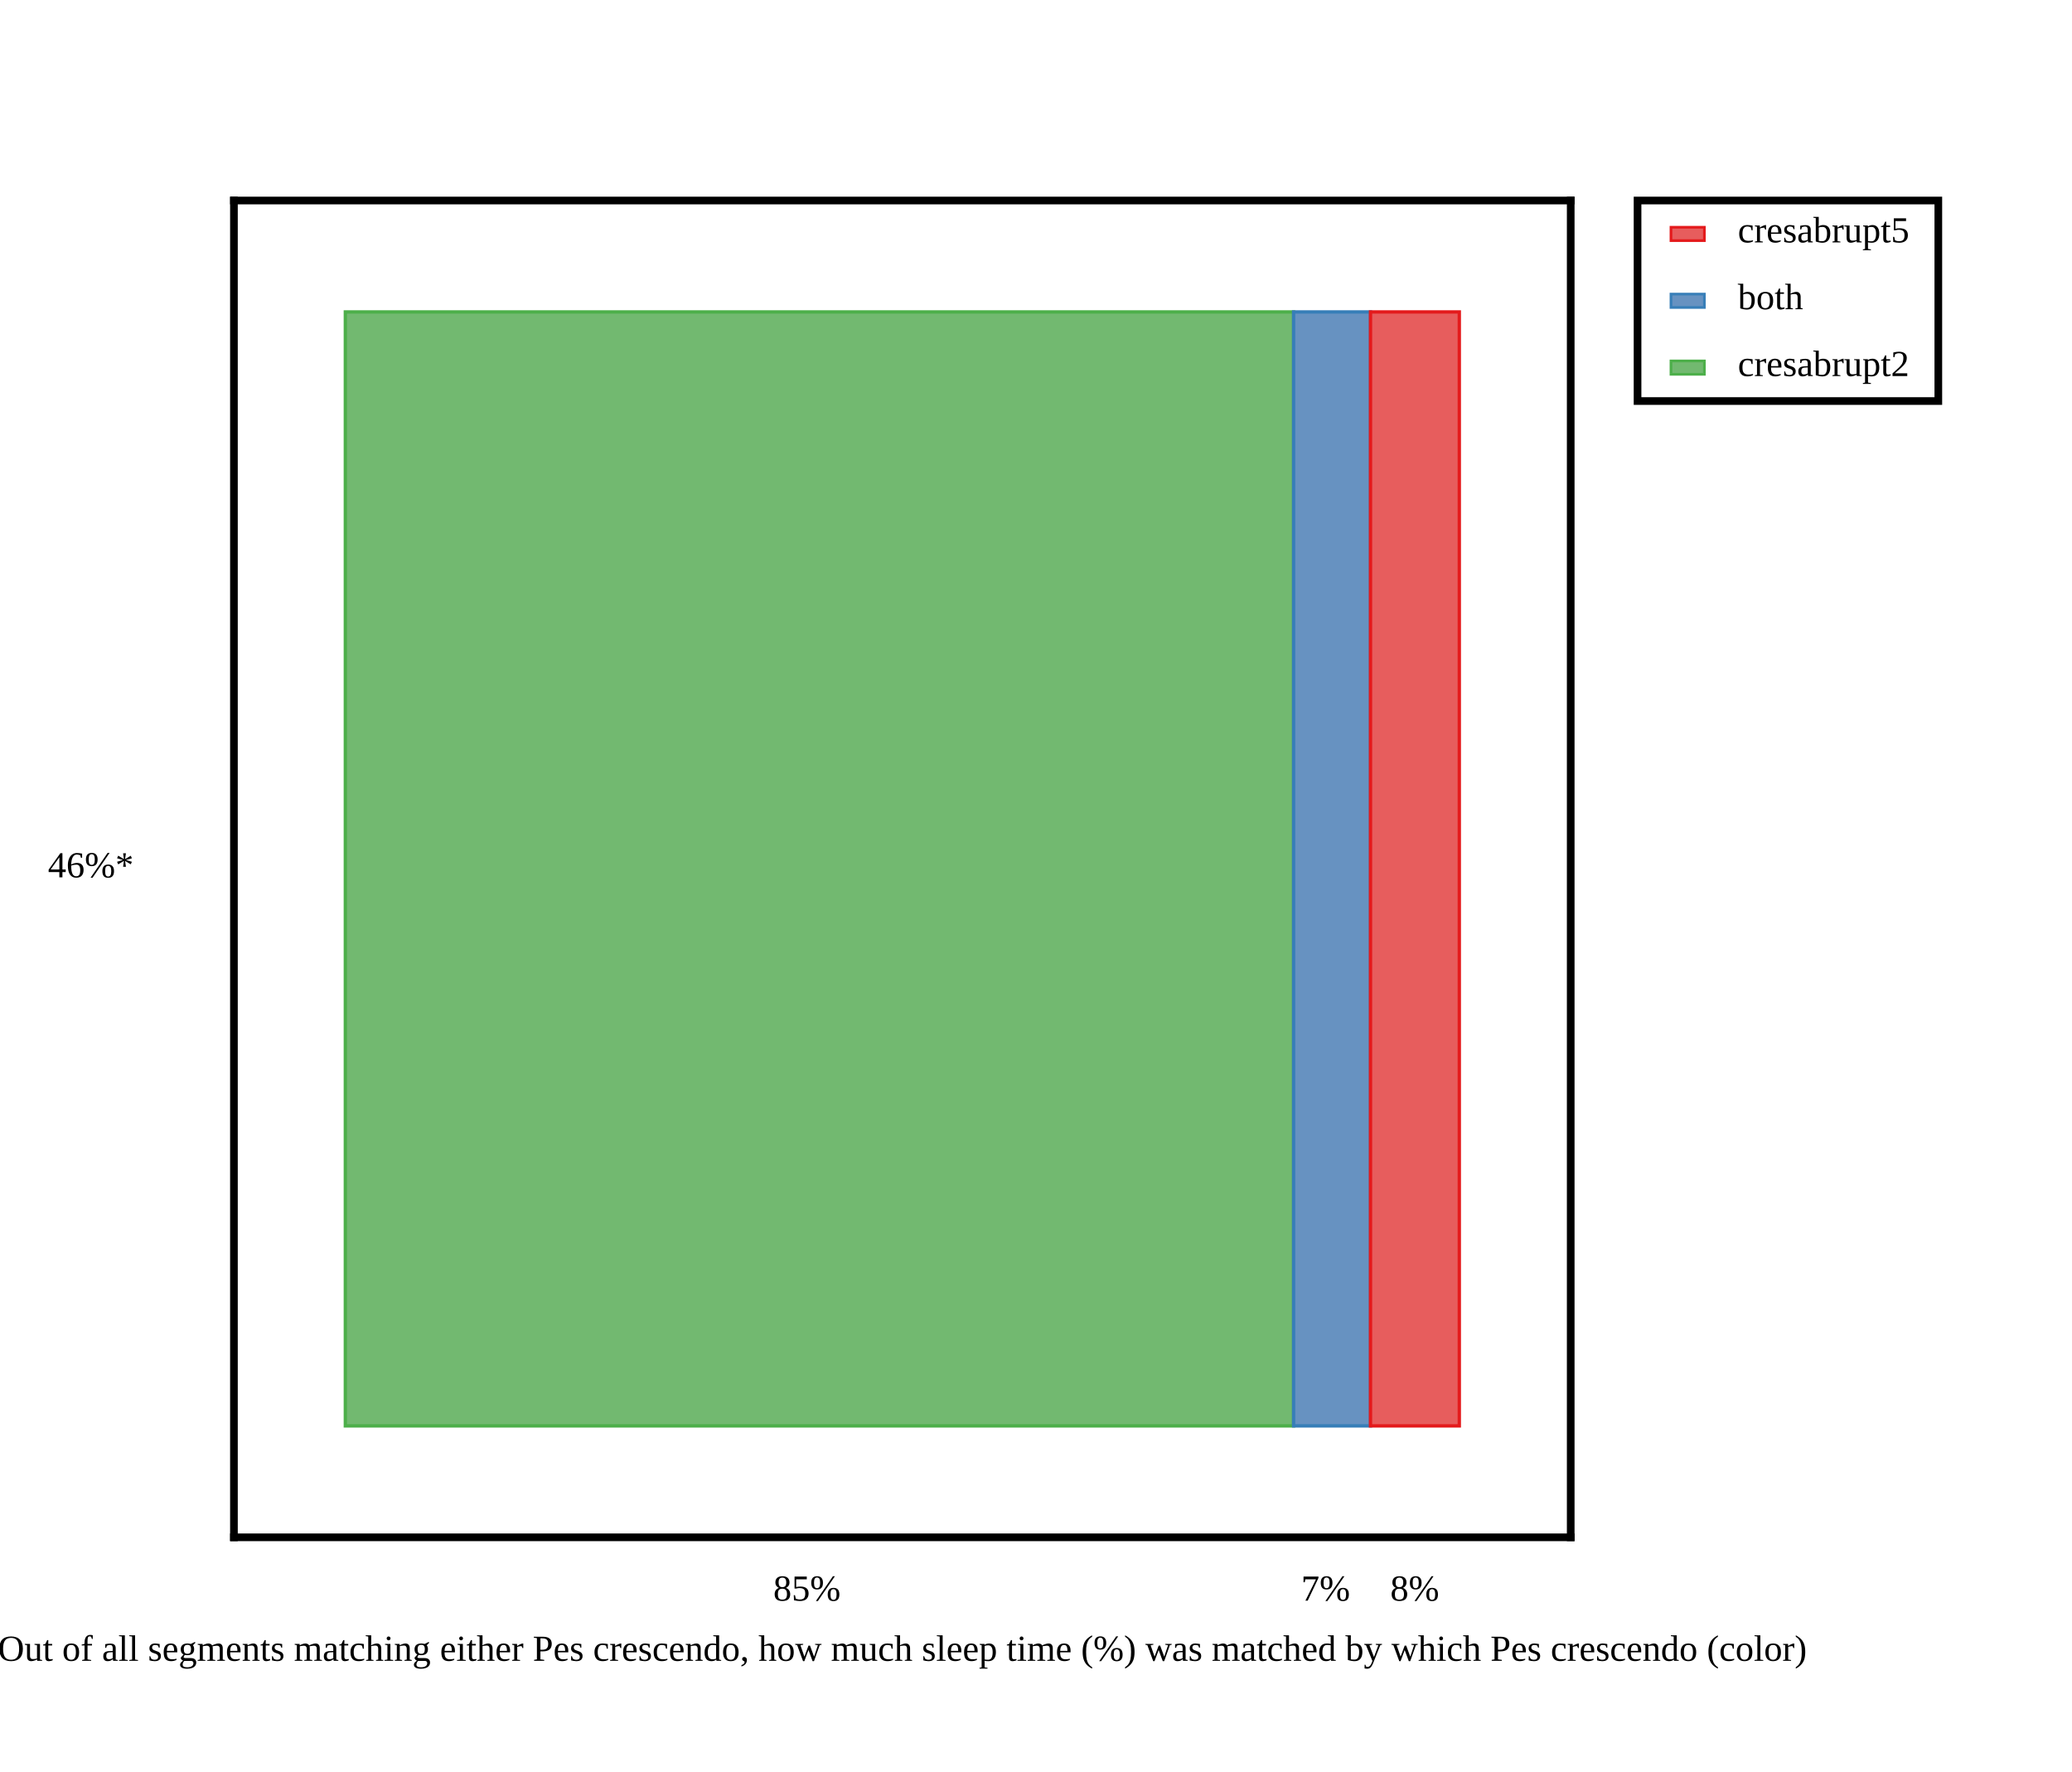
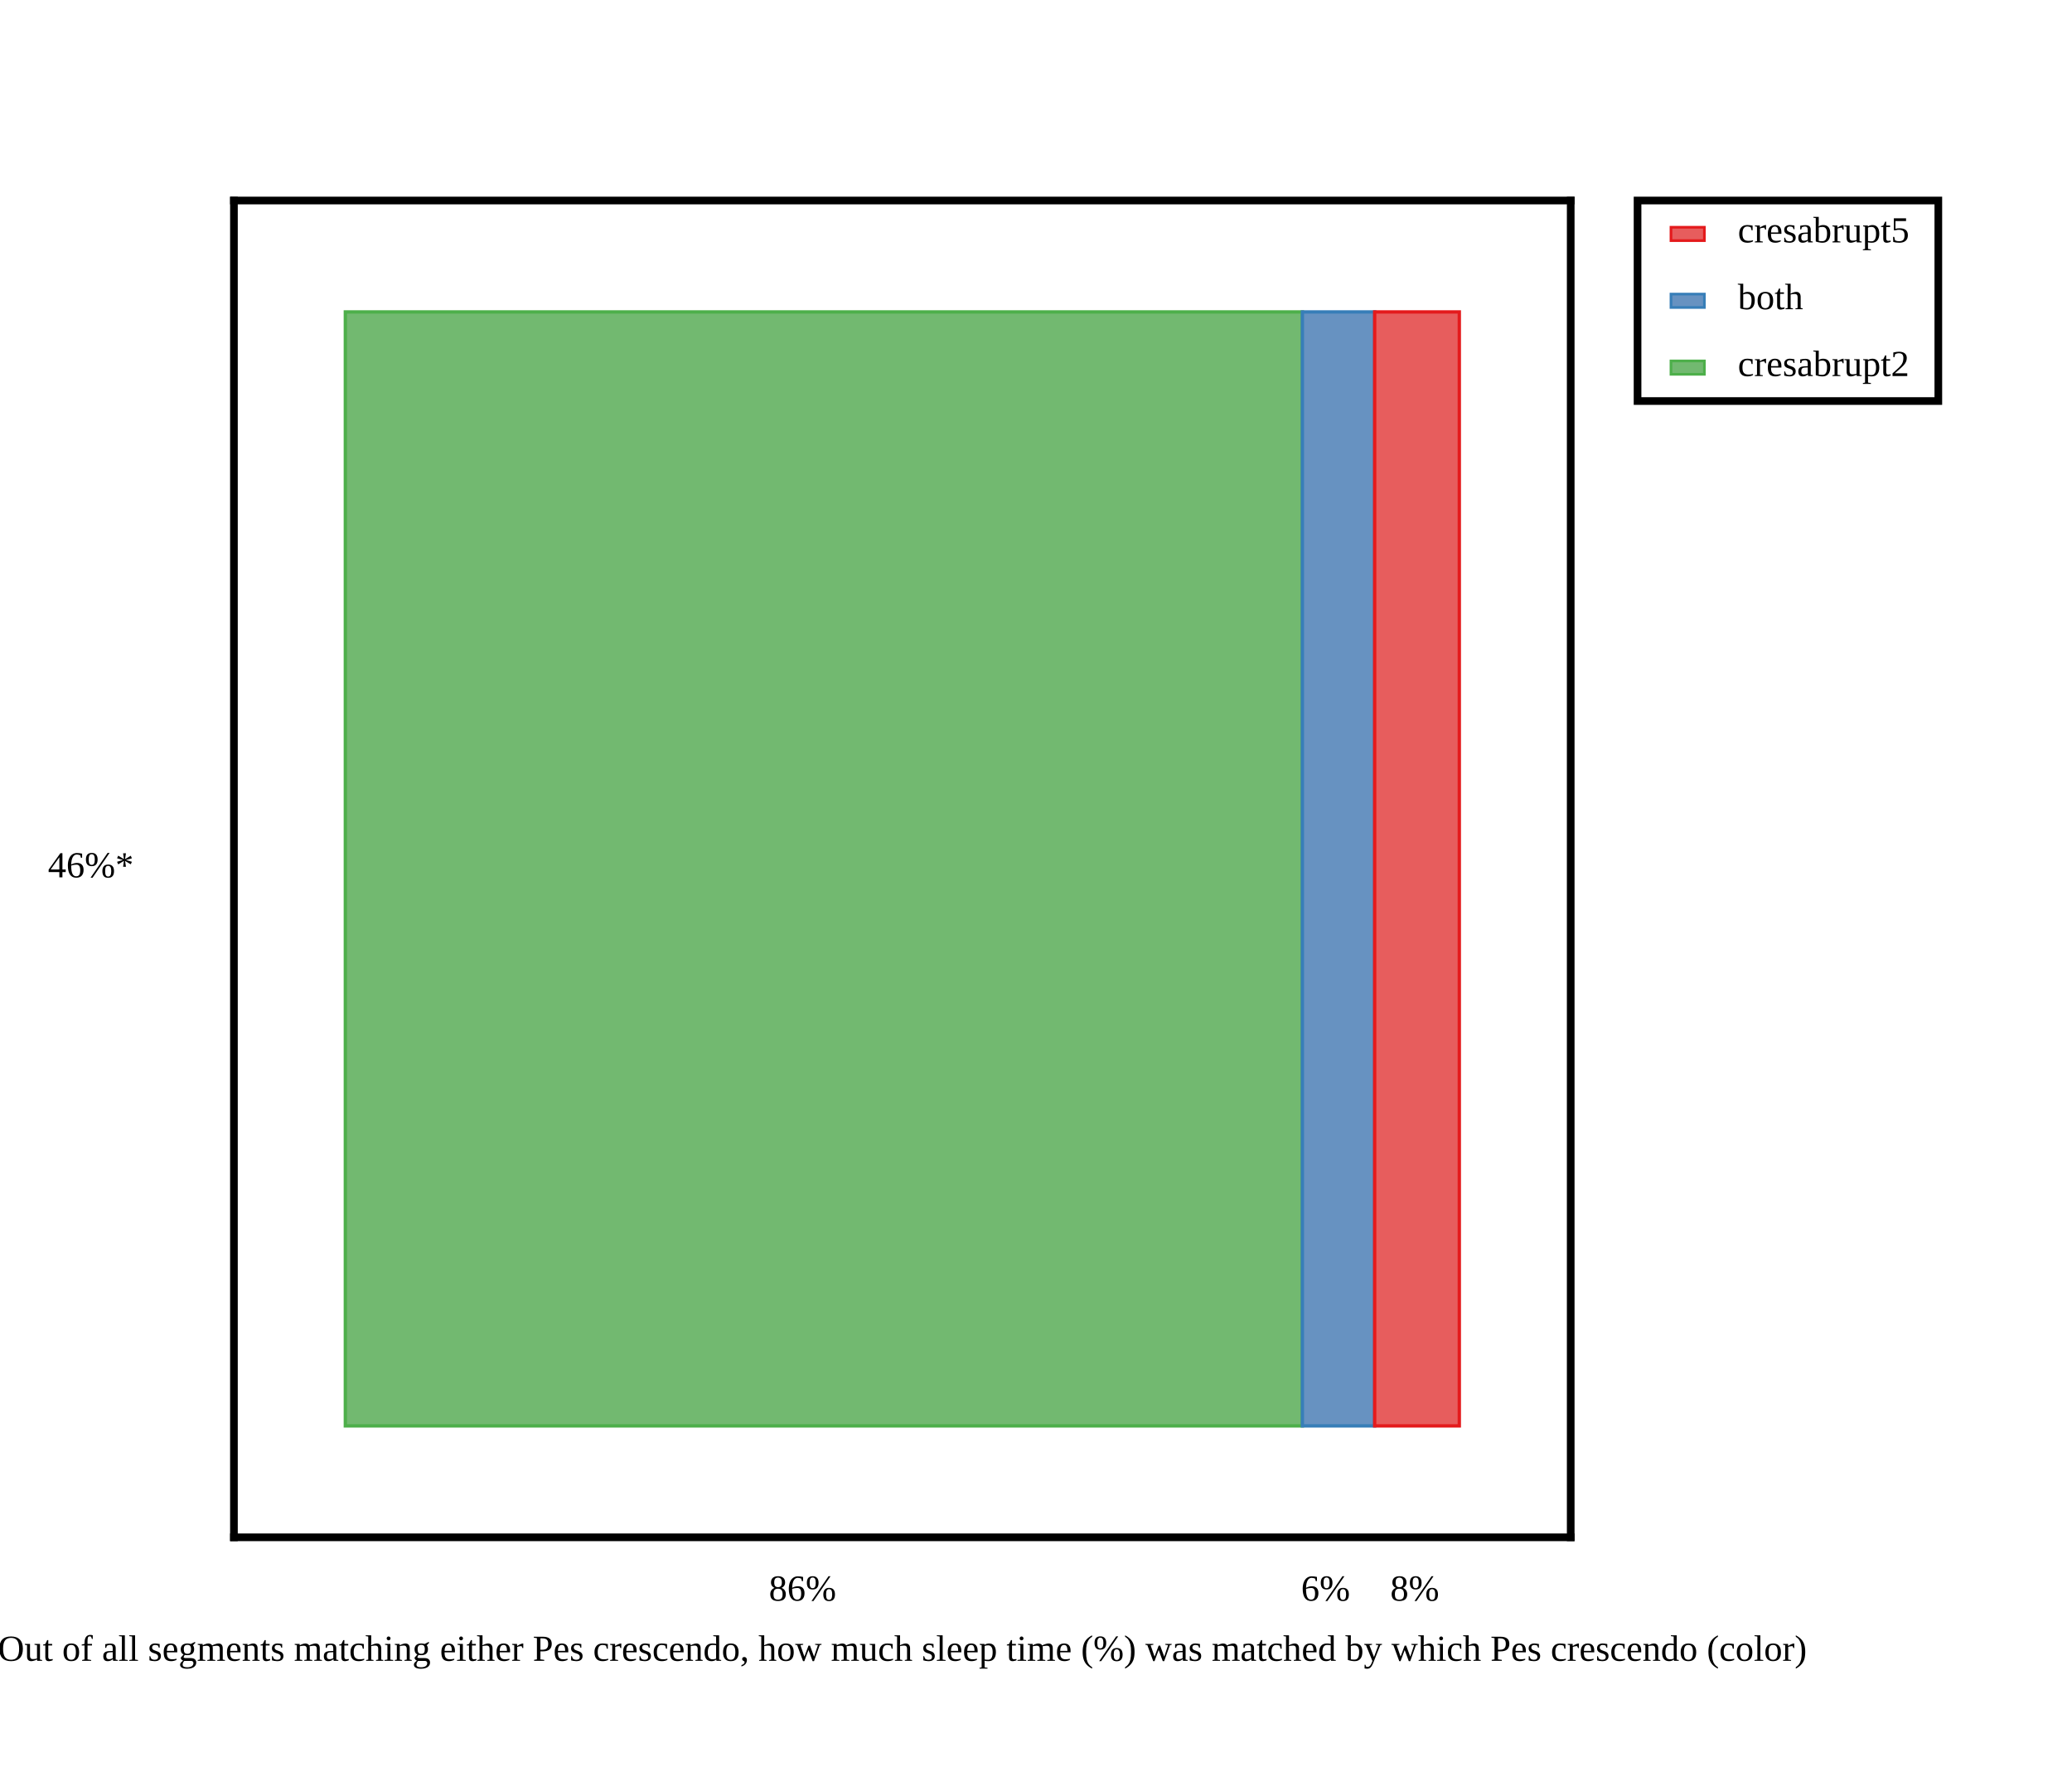
<svg xmlns="http://www.w3.org/2000/svg" height="530" stroke-opacity="1" viewBox="0.0 0.0 620 530.0" font-size="1" width="620" stroke="rgb(0,0,0)" version="1.1">
  <defs />
  <g stroke-linejoin="miter" stroke-opacity="1.0" fill-opacity="0.0" stroke="rgb(0,0,0)" stroke-width="2.293" fill="rgb(0,0,0)" stroke-linecap="square" stroke-miterlimit="10.0">
    <path d="M 70,460 v -400 M 470,460 v -400 " />
  </g>
  <g stroke-linejoin="miter" stroke-opacity="1.0" fill-opacity="1.0" font-size="11.0px" stroke="rgb(0,0,0)" stroke-width="2.293" fill="rgb(0,0,0)" stroke-linecap="butt" stroke-miterlimit="10.0">
    <text dominant-baseline="middle" transform="matrix(1,0,0,1,40,260)" stroke="none" text-anchor="end">46%*</text>
  </g>
  <g stroke-linejoin="miter" stroke-opacity="1.0" fill-opacity="0.0" stroke="rgb(0,0,0)" stroke-width="2.293" fill="rgb(0,0,0)" stroke-linecap="square" stroke-miterlimit="10.0">
    <path d="M 70,460 h 400 M 70,60 h 400 " />
  </g>
  <g stroke-linejoin="miter" stroke-opacity="1.0" fill-opacity="1.0" font-size="11.0px" stroke="rgb(0,0,0)" stroke-width="2.293" fill="rgb(0,0,0)" stroke-linecap="butt" stroke-miterlimit="10.0">
    <text dominant-baseline="text-before-edge" transform="matrix(1,0,0,1,270,490)" stroke="none" text-anchor="middle">Out of all segments matching either Pes crescendo, how much sleep time (%) was matched by which Pes crescendo (color)</text>
  </g>
  <g stroke-linejoin="miter" stroke-opacity="1.0" fill-opacity="1.0" font-size="11.0px" stroke="rgb(0,0,0)" stroke-width="2.293" fill="rgb(0,0,0)" stroke-linecap="butt" stroke-miterlimit="10.0">
    <text dominant-baseline="text-before-edge" transform="matrix(1,0,0,1,423.3333,472)" stroke="none" text-anchor="middle">8%</text>
  </g>
  <g stroke-linejoin="miter" stroke-opacity="1.0" fill-opacity="1.0" font-size="11.0px" stroke="rgb(0,0,0)" stroke-width="2.293" fill="rgb(0,0,0)" stroke-linecap="butt" stroke-miterlimit="10.0">
-     <text dominant-baseline="text-before-edge" transform="matrix(1,0,0,1,396.6667,472)" stroke="none" text-anchor="middle">7%</text>
+     <text dominant-baseline="text-before-edge" transform="matrix(1,0,0,1,396.6667,472)" stroke="none" text-anchor="middle">6%</text>
  </g>
  <g stroke-linejoin="miter" stroke-opacity="1.0" fill-opacity="1.0" font-size="11.0px" stroke="rgb(0,0,0)" stroke-width="2.293" fill="rgb(0,0,0)" stroke-linecap="butt" stroke-miterlimit="10.0">
-     <text dominant-baseline="text-before-edge" transform="matrix(1,0,0,1,241.4603,472)" stroke="none" text-anchor="middle">85%</text>
+     <text dominant-baseline="text-before-edge" transform="matrix(1,0,0,1,240.1452,472)" stroke="none" text-anchor="middle">86%</text>
  </g>
  <g stroke-linejoin="miter" stroke-opacity="1.0" fill-opacity="1.0" stroke="rgb(77,175,74)" stroke-width="1.0" fill="rgb(114,185,112)" stroke-linecap="butt" stroke-miterlimit="10.0">
    <defs>
      <clipPath id="cresabruptcresabruptmyClip1">
        <path d="M 470,460 l -0,-400 h -400 l -0,400 Z" />
      </clipPath>
    </defs>
    <g clip-path="url(#cresabruptcresabruptmyClip1)">
-       <path d="M 103.333,426.667 v -333.333 h 283.746 v 333.333 Z" />
+       <path d="M 103.333,426.667 v -333.333 h 286.376 v 333.333 Z" />
    </g>
  </g>
  <g stroke-linejoin="miter" stroke-opacity="1.0" fill-opacity="1.0" stroke="rgb(55,126,184)" stroke-width="1.0" fill="rgb(103,146,193)" stroke-linecap="butt" stroke-miterlimit="10.0">
    <defs>
      <clipPath id="cresabruptcresabruptmyClip2">
        <path d="M 470,460 l -0,-400 h -400 l -0,400 Z" />
      </clipPath>
    </defs>
    <g clip-path="url(#cresabruptcresabruptmyClip2)">
-       <path d="M 387.079,426.667 v -333.333 h 23.01 v 333.333 Z" />
+       <path d="M 389.71,426.667 v -333.333 h 21.628 v 333.333 Z" />
    </g>
  </g>
  <g stroke-linejoin="miter" stroke-opacity="1.0" fill-opacity="1.0" stroke="rgb(228,26,28)" stroke-width="1.0" fill="rgb(231,93,93)" stroke-linecap="butt" stroke-miterlimit="10.0">
    <defs>
      <clipPath id="cresabruptcresabruptmyClip3">
        <path d="M 470,460 l -0,-400 h -400 l -0,400 Z" />
      </clipPath>
    </defs>
    <g clip-path="url(#cresabruptcresabruptmyClip3)">
-       <path d="M 410.09,426.667 v -333.333 h 26.577 v 333.333 Z" />
+       <path d="M 411.338,426.667 v -333.333 h 25.329 v 333.333 Z" />
    </g>
  </g>
  <g stroke-linejoin="miter" stroke-opacity="1.0" fill-opacity="1.0" font-size="11.0px" stroke="rgb(0,0,0)" stroke-width="2.293" fill="rgb(0,0,0)" stroke-linecap="butt" stroke-miterlimit="10.0">
    <text dominant-baseline="text-after-edge" transform="matrix(1,0,0,1,270,40)" stroke="none" text-anchor="middle" />
  </g>
  <g stroke-linejoin="miter" stroke-opacity="1.0" fill-opacity="0.0" stroke="rgb(0,0,0)" stroke-width="2.293" fill="rgb(0,0,0)" stroke-linecap="butt" stroke-miterlimit="10.0">
    <path d="M 580,120 l -0,-60 h -90 l -0,60 Z" />
  </g>
  <g stroke-linejoin="miter" stroke-opacity="1.0" fill-opacity="1.0" font-size="11.0px" stroke="rgb(0,0,0)" stroke-width="2.293" fill="rgb(0,0,0)" stroke-linecap="butt" stroke-miterlimit="10.0">
    <text dominant-baseline="middle" transform="matrix(1,0,0,1,520,110)" stroke="none" text-anchor="start">cresabrupt2</text>
  </g>
  <g stroke-linejoin="miter" stroke-opacity="1.0" fill-opacity="1.0" stroke="rgb(77,175,74)" stroke-width="0.8" fill="rgb(114,185,112)" stroke-linecap="butt" stroke-miterlimit="10.0">
    <path d="M 500,108 l 10,0 v 4 l -10,0 Z" />
  </g>
  <g stroke-linejoin="miter" stroke-opacity="1.0" fill-opacity="1.0" font-size="11.0px" stroke="rgb(0,0,0)" stroke-width="2.293" fill="rgb(0,0,0)" stroke-linecap="butt" stroke-miterlimit="10.0">
    <text dominant-baseline="middle" transform="matrix(1,0,0,1,520,90)" stroke="none" text-anchor="start">both</text>
  </g>
  <g stroke-linejoin="miter" stroke-opacity="1.0" fill-opacity="1.0" stroke="rgb(55,126,184)" stroke-width="0.8" fill="rgb(103,146,193)" stroke-linecap="butt" stroke-miterlimit="10.0">
    <path d="M 500,88 l 10,0 v 4 l -10,0 Z" />
  </g>
  <g stroke-linejoin="miter" stroke-opacity="1.0" fill-opacity="1.0" font-size="11.0px" stroke="rgb(0,0,0)" stroke-width="2.293" fill="rgb(0,0,0)" stroke-linecap="butt" stroke-miterlimit="10.0">
    <text dominant-baseline="middle" transform="matrix(1,0,0,1,520,70)" stroke="none" text-anchor="start">cresabrupt5</text>
  </g>
  <g stroke-linejoin="miter" stroke-opacity="1.0" fill-opacity="1.0" stroke="rgb(228,26,28)" stroke-width="0.8" fill="rgb(231,93,93)" stroke-linecap="butt" stroke-miterlimit="10.0">
    <path d="M 500,68 l 10,0 v 4 l -10,0 Z" />
  </g>
</svg>
